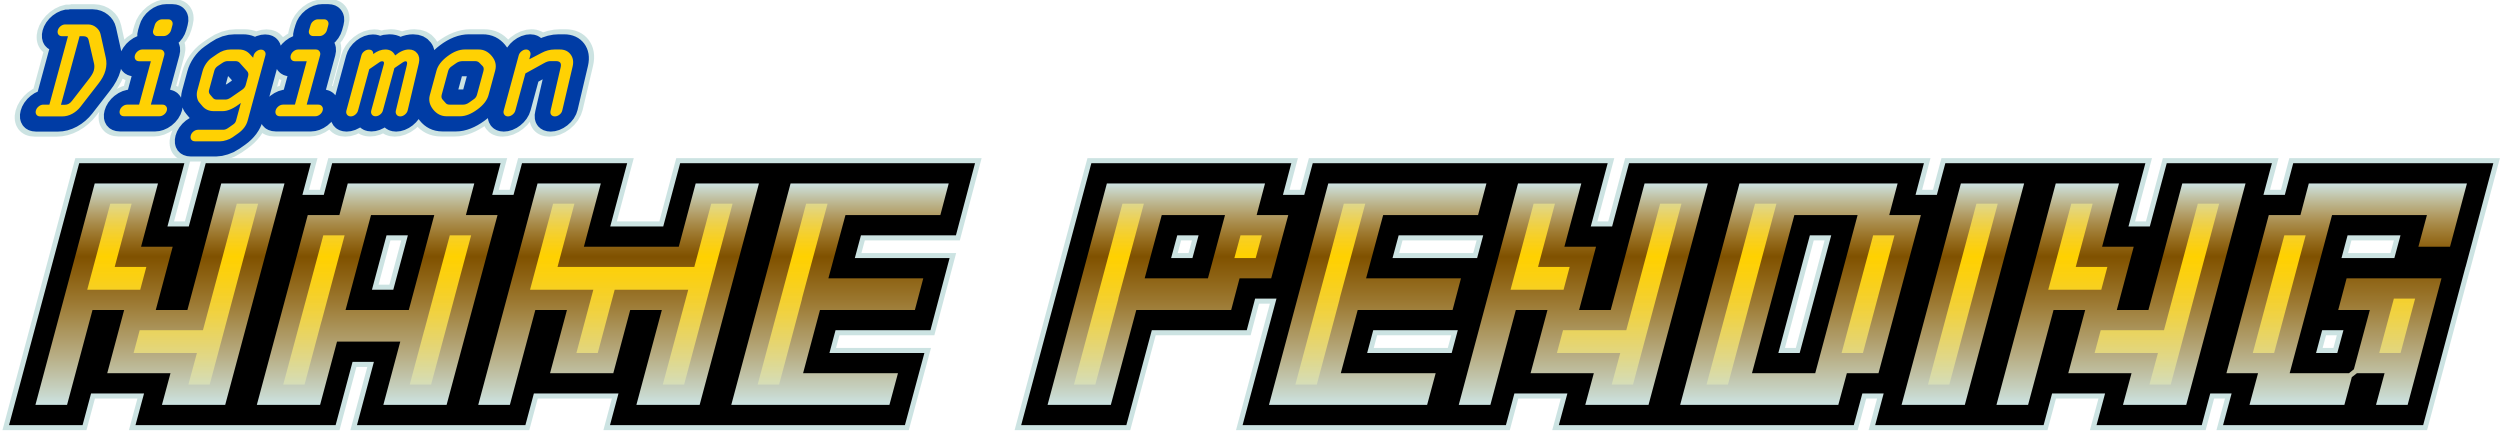
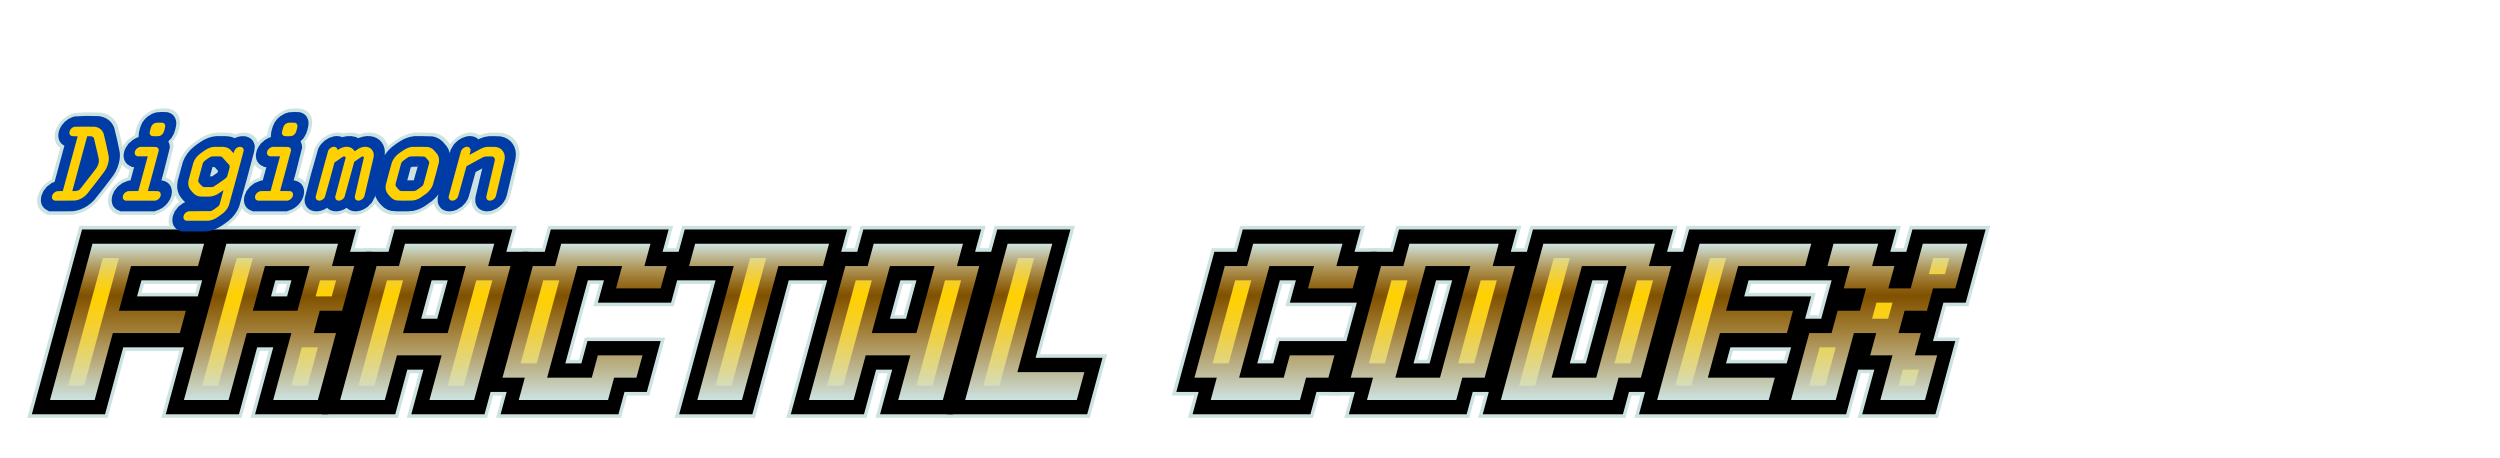
- <svg xmlns="http://www.w3.org/2000/svg" xmlns:xlink="http://www.w3.org/1999/xlink" width="494" height="85" version="1.1">
+ <svg xmlns="http://www.w3.org/2000/svg" xmlns:xlink="http://www.w3.org/1999/xlink" width="700" height="128" version="1.1">
  <defs>
-     <path id="text4183" aria-label="NAME PENDING" d="M 457.719,-5.469 456.25,0 H 437.5 l 1.688,-6.25 h -6.25 l 8.375,-31.25 h 6.25 l 1.656,-6.25 h 31.25 l -3.344,12.5 h -6.25 l 1.688,-6.25 h -18.75 l -8.375,31.25 h 11.719 L 458.125,-7.031 461.281,-18.75 h -6.25 L 456.688,-25 h 18.75 L 468.75,0 h -6.25 l 1.688,-6.25 h -5.469 z M 398.781,-18.75 393.75,0 h -6.25 l 11.719,-43.75 h 12.5 l -3.344,12.5 h 6.25 l -3.344,12.5 h 6.25 l 6.688,-25 h 12.5 L 425,0 h -12.5 l 1.688,-6.25 h -12.5 l 3.344,-12.5 z M 368.75,0 380.469,-43.75 h 12.5 L 381.25,0 Z m -8.688,-37.5 h -12.5 l -8.375,31.25 h 12.5 z M 325,0 336.719,-43.75 h 31.25 l -1.656,6.25 h 6.25 l -8.375,31.25 h -6.25 L 356.25,0 Z M 292.531,-18.75 287.5,0 h -6.25 l 11.719,-43.75 h 12.5 l -3.344,12.5 h 6.25 l -3.344,12.5 h 6.25 l 6.688,-25 h 12.5 L 318.75,0 h -12.5 l 1.688,-6.25 h -12.5 l 3.344,-12.5 z M 243.75,0 255.469,-43.75 h 31.25 l -1.656,6.25 h -18.75 l -3.375,12.5 h 18.75 l -1.656,6.25 h -18.75 l -3.344,12.5 h 18.75 L 275,0 Z m -8.688,-37.5 h -12.5 l -3.375,12.5 h 12.5 z m 2.875,12.5 -1.656,6.25 h -18.75 L 212.5,0 H 200 l 11.719,-43.75 h 31.25 l -1.656,6.25 h 6.25 l -3.375,12.5 z M 137.5,0 149.219,-43.75 h 31.25 l -1.656,6.25 h -18.75 l -3.375,12.5 h 18.75 l -1.656,6.25 h -18.75 l -3.344,12.5 h 18.75 L 168.75,0 Z M 98.781,-18.75 93.75,0 H 87.5 l 11.719,-43.75 h 12.5 l -3.344,12.5 h 18.75 l 3.344,-12.5 h 12.5 L 131.25,0 h -12.5 l 5.031,-18.75 h -6.25 l -3.344,12.5 h -12.5 l 3.344,-12.5 z m -25,0 5.031,-18.75 h -12.5 l -5.031,18.75 z M 59.594,-12.5 56.25,0 h -12.5 l 10.062,-37.5 h 6.25 l 1.656,-6.25 h 25 l -1.656,6.25 h 6.25 L 81.25,0 h -12.5 l 3.344,-12.5 z M 11.281,-18.75 6.25,0 H 0 l 11.719,-43.75 h 12.5 l -3.344,12.5 h 6.25 l -3.344,12.5 h 6.25 l 6.688,-25 h 12.5 L 37.5,0 H 25 l 1.688,-6.25 h -12.5 l 3.344,-12.5 z" />
-     <path id="text851" transform="skewX(-15.2)" aria-label="Digimon" d="m 100.648,-10.527 -3.131,2.037 v 7.342 q 0,0.465 -0.342,0.807 Q 96.834,0 96.369,0 95.904,0 95.562,-0.342 95.221,-0.684 95.221,-1.148 V -12.045 q 0,-0.479 0.328,-0.82 0.342,-0.355 0.82,-0.355 0.465,0 0.807,0.355 0.342,0.342 0.342,0.82 v 0.766 l 2.092,-1.271 q 1.053,-0.67 2.379,-0.67 h 1.066 q 1.367,0 2.365,0.971 0.998,0.971 1.053,2.393 l 0.314,8.709 q 0.014,0.465 -0.328,0.807 Q 106.117,0 105.639,0 105.188,0 104.846,-0.301 104.504,-0.615 104.49,-1.148 l -0.342,-8.572 q -0.041,-1.203 -1.258,-1.203 h -1.121 q -0.52,0 -1.121,0.396 z m -9.26,1.477 v 4.854 q 0,1.545 -1.463,2.857 -1.449,1.312 -2.994,1.312 h -2.693 q -1.572,0 -3.008,-1.326 -1.436,-1.34 -1.436,-2.844 v -4.854 q 0,-1.504 1.395,-2.83 1.408,-1.34 3.049,-1.34 h 2.693 q 1.545,-0.027 2.994,1.285 1.463,1.312 1.463,2.885 z m -9.27,0.096 v 4.648 q 0,0.629 0.451,0.998 l 0.861,0.738 q 0.287,0.246 0.807,0.246 h 2.666 q 0.588,0 1.066,-0.424 l 0.697,-0.615 q 0.424,-0.328 0.424,-0.916 v -4.648 q 0,-0.684 -0.424,-1.012 l -0.807,-0.643 q -0.41,-0.342 -0.957,-0.342 h -2.379 q -0.779,0 -1.203,0.369 l -0.779,0.67 q -0.424,0.355 -0.424,0.93 z M 64.137,-1.148 V -12.045 q 0,-0.479 0.328,-0.807 0.342,-0.342 0.82,-0.342 0.889,0 1.121,0.875 0.957,-0.902 2.133,-0.902 1.381,0 2.27,1.176 1.094,-1.176 2.406,-1.176 1.066,0 1.846,0.766 0.793,0.752 0.848,1.928 l 0.328,9.379 q 0,0.465 -0.342,0.807 Q 75.553,0 75.088,0 74.609,0 74.268,-0.342 73.926,-0.684 73.912,-1.148 l -0.273,-9.01 q -0.027,-0.738 -0.451,-0.738 -0.232,0 -0.479,0.205 l -1.367,1.148 v 8.395 q 0,0.465 -0.342,0.793 -0.328,0.328 -0.807,0.328 -0.465,0 -0.807,-0.328 -0.342,-0.342 -0.342,-0.82 v -9.133 q 0,-0.588 -0.506,-0.588 -0.246,0 -0.451,0.178 l -1.654,1.395 v 8.176 q 0,0.465 -0.328,0.807 Q 65.777,0 65.312,0 64.834,0 64.479,-0.342 64.137,-0.684 64.137,-1.148 Z M 53.619,-19.182 h 1.203 q 0.479,0 0.807,0.342 0.342,0.328 0.342,0.807 v 0.984 q 0,0.479 -0.342,0.834 -0.328,0.342 -0.807,0.342 h -1.23 q -0.492,0 -0.834,-0.355 -0.328,-0.355 -0.314,-0.793 l 0.027,-1.012 q 0,-0.479 0.328,-0.807 0.342,-0.342 0.82,-0.342 z m 4.676,19.154 h -7 q -0.479,0 -0.82,-0.328 -0.328,-0.342 -0.328,-0.82 0,-0.465 0.328,-0.807 0.342,-0.342 0.82,-0.342 h 2.352 v -8.572 h -2.324 q -0.479,0 -0.82,-0.342 -0.328,-0.342 -0.328,-0.807 0,-0.479 0.328,-0.82 0.342,-0.355 0.82,-0.355 h 3.5 q 0.479,0 0.807,0.355 0.342,0.342 0.342,0.82 v 9.721 h 2.297 q 0.479,0 0.82,0.342 0.355,0.328 0.355,0.807 0,0.479 -0.342,0.82 -0.342,0.328 -0.807,0.328 z M 40.846,4.922 h -4.977 q -0.479,0 -0.82,-0.328 -0.328,-0.328 -0.328,-0.82 0,-0.479 0.328,-0.807 0.342,-0.328 0.82,-0.328 h 4.977 q 0.451,0 0.848,-0.342 L 42.473,1.627 Q 42.869,1.326 42.869,0.834 V -2.666 q -1.613,1.627 -3.145,1.627 h -1.764 q -1.367,0 -2.461,-0.943 l -0.861,-0.766 q -0.424,-0.355 -0.738,-1.039 -0.301,-0.684 -0.301,-1.34 v -3.801 q 0,-0.807 0.301,-1.531 0.314,-0.725 0.738,-1.08 l 0.943,-0.807 q 1.012,-0.875 2.379,-0.875 h 1.654 q 1.354,0 2.461,0.957 l 0.793,0.67 -0.027,-0.451 q 0,-0.465 0.342,-0.807 0.342,-0.342 0.807,-0.342 0.479,0 0.82,0.342 0.355,0.328 0.355,0.807 V 0.834 q 0,1.463 -1.176,2.502 L 43.061,4.143 Q 42.705,4.457 42.049,4.689 41.406,4.922 40.846,4.922 Z m -1.312,-15.846 h -1.545 q -0.506,0 -0.971,0.396 l -0.711,0.588 q -0.41,0.342 -0.41,0.93 v 3.828 q 0,0.465 0.451,0.875 l 0.752,0.67 q 0.355,0.301 0.752,0.301 h 1.873 q 0.41,0 0.902,-0.41 l 1.818,-1.545 q 0.424,-0.369 0.424,-0.902 v -1.736 q 0,-0.629 -0.479,-1.025 l -1.873,-1.6 q -0.396,-0.369 -0.984,-0.369 z m -16.711,-8.258 h 1.203 q 0.479,0 0.807,0.342 0.342,0.328 0.342,0.807 v 0.984 q 0,0.479 -0.342,0.834 -0.328,0.342 -0.807,0.342 h -1.23 q -0.492,0 -0.834,-0.355 -0.328,-0.355 -0.314,-0.793 l 0.027,-1.012 q 0,-0.479 0.328,-0.807 0.342,-0.342 0.82,-0.342 z m 4.676,19.154 h -7 q -0.479,0 -0.82,-0.328 -0.328,-0.342 -0.328,-0.82 0,-0.465 0.328,-0.807 0.342,-0.342 0.82,-0.342 h 2.352 v -8.572 h -2.324 q -0.479,0 -0.82,-0.342 -0.328,-0.342 -0.328,-0.807 0,-0.479 0.328,-0.82 0.342,-0.355 0.82,-0.355 h 3.5 q 0.479,0 0.807,0.355 0.342,0.342 0.342,0.82 v 9.721 h 2.297 q 0.479,0 0.82,0.342 0.355,0.328 0.355,0.807 0,0.479 -0.342,0.82 -0.342,0.328 -0.807,0.328 z M 3.951,-18.17 h 4.539 q 0.889,0.014 1.723,0.574 0.848,0.561 1.244,1.354 l 2.27,4.594 q 0.643,1.244 0.643,2.598 0,1.258 -0.684,2.584 l -2.283,4.539 q -0.438,0.875 -1.258,1.408 Q 9.324,0 8.312,0 H 3.924 Q 3.445,0 3.104,-0.342 2.775,-0.684 2.775,-1.148 q 0,-0.479 0.328,-0.82 0.342,-0.355 0.82,-0.355 h 1.203 V -15.846 H 3.951 q -0.479,0 -0.82,-0.342 -0.328,-0.355 -0.328,-0.834 0,-0.465 0.328,-0.807 0.342,-0.342 0.82,-0.342 z m 3.473,2.324 v 13.549 h 0.807 q 0.766,0 1.148,-0.752 l 2.27,-4.512 q 0.424,-0.889 0.424,-1.49 0,-0.752 -0.342,-1.422 l -2.352,-4.676 q -0.369,-0.697 -1.203,-0.697 z" />
-     <linearGradient id="linearGradient4204" x1="0" y1="-43.75" x2="0" y2="0" gradientUnits="userSpaceOnUse">
-       <stop offset="0" style="stop-color:#cce3e2;stop-opacity:1" />
-       <stop offset="0.33" style="stop-color:#ffa300;stop-opacity:0.5" />
-       <stop offset="0.66" style="stop-color:#e3c57a;stop-opacity:0.75" />
-       <stop offset="1" style="stop-color:#cce3e2;stop-opacity:1" />
+     <g id="text851" transform="skewX(-15.2)">
+       <path id="path1596" d="m23.948,-15.064q0.084,0 2.24,0 1.82,0 2.044,0.028 0.252,0 0.476,0.112 0.252,0.112 0.448,0.336 0.168,0.224 0.252,0.504 0.028,0.112 0.028,5.768v5.628h1.428l1.428,0.028 0.112,0.028q0.588,0.168 0.84,0.7 0.14,0.252 0.14,0.588 0,0.336 -0.14,0.588 -0.252,0.532 -0.84,0.7l-0.14,0.056h-4.172 -4.144l-0.14,-0.056q-0.448,-0.112 -0.728,-0.476 -0.252,-0.364 -0.252,-0.812 0,-0.448 0.252,-0.784 0.28,-0.364 0.728,-0.504l0.112,-0.028 1.428,-0.028h1.428v-4.844 -4.872h-1.428 -1.428l-0.112,-0.056q-0.532,-0.14 -0.812,-0.588 -0.28,-0.476 -0.14,-1.008 0.084,-0.392 0.392,-0.644 0.308,-0.28 0.7,-0.364zm2.604,-6.748q0.112,-0.028 0.952,-0.028 0.7,0 0.84,0.028 0.14,0 0.364,0.112 0.392,0.196 0.588,0.616 0.14,0.28 0.14,1.148 0,0.868 -0.14,1.148 -0.196,0.42 -0.588,0.616 -0.28,0.14 -1.176,0.14 -0.952,0 -1.204,-0.084 -0.252,-0.084 -0.476,-0.308 -0.224,-0.252 -0.308,-0.476 -0.084,-0.252 -0.084,-1.036 0,-0.784 0.084,-1.036 0.084,-0.252 0.308,-0.476 0.308,-0.28 0.7,-0.364 z" />
+       <use height="100%" width="100%" transform="translate(37.03125)" xlink:href="#path1596" y="0" x="0" />
+       <path d="m115.182,-15.064q0.476,-0.084 0.924,0.168 0.392,0.252 0.56,0.644 0.084,0.252 0.084,0.868l0.028,0.56 1.316,-0.84q1.344,-0.868 1.596,-1.008 0.616,-0.308 1.344,-0.392 0.252,-0.028 1.288,0 1.064,0 1.232,0.028 1.344,0.224 2.268,1.176 0.952,0.98 1.12,2.352 0,0.14 0.168,4.984 0.168,4.816 0.168,5.124 0,0.252 -0.028,0.392 -0.112,0.476 -0.504,0.756 -0.392,0.28 -0.868,0.252 -0.812,-0.056 -1.148,-0.784 -0.084,-0.196 -0.112,-0.7 -0.028,-0.532 -0.168,-4.704 -0.168,-5.012 -0.196,-5.152 -0.14,-0.728 -0.868,-0.98l-0.168,-0.056h-0.98q-1.092,0 -1.344,0.112 -0.112,0.056 -2.128,1.344l-1.988,1.288 -0.028,4.256q0,3.612 -0.028,4.004 0,0.392 -0.112,0.616 -0.196,0.42 -0.588,0.616 -0.532,0.252 -1.064,0.056 -0.252,-0.084 -0.476,-0.308 -0.308,-0.308 -0.392,-0.728 0,-0.14 0,-6.412 0,-6.3 0,-6.44 0.084,-0.392 0.392,-0.7 0.308,-0.308 0.7,-0.392zm-15.128,0q0.168,0 2.184,0 2.016,0 2.184,0.028 0.42,0.056 0.784,0.196 0.644,0.252 1.12,0.616 0.952,0.812 1.26,1.12 1.008,0.98 1.176,2.408 0.028,0.224 0.028,3.192 0,2.94 -0.028,3.192 -0.196,1.372 -1.176,2.352 -0.308,0.308 -1.26,1.092 -0.7,0.56 -1.652,0.784 -0.42,0.084 -2.492,0.084 -2.072,0 -2.52,-0.084 -0.868,-0.196 -1.596,-0.756 -0.924,-0.728 -1.4,-1.232 -0.924,-0.952 -1.064,-2.324 -0.028,-0.196 -0.028,-3.136 0,-2.968 0.028,-3.22 0.168,-1.316 1.064,-2.268 0.532,-0.56 1.428,-1.232 0.84,-0.644 1.96,-0.812zm4.116,2.716q-0.084,-0.028 -1.96,-0.056 -1.932,0 -2.128,0.084 -0.224,0.084 -0.392,0.196l-0.588,0.532q-0.448,0.392 -0.588,0.532 -0.112,0.14 -0.196,0.392l-0.056,0.14v2.968q0,2.492 0,2.8 0.028,0.308 0.112,0.504 0.14,0.28 0.812,0.84 0.588,0.504 0.728,0.588 0.224,0.112 0.448,0.14 0.224,0 1.82,0 1.568,0 1.792,0 0.224,-0.028 0.392,-0.112 0.196,-0.084 0.84,-0.644 0.504,-0.42 0.616,-0.56 0.14,-0.14 0.224,-0.392l0.056,-0.168v-2.968q0,-2.94 -0.028,-3.052 -0.084,-0.28 -0.252,-0.504 -0.028,-0.056 -0.588,-0.532 -0.532,-0.476 -0.672,-0.56 -0.168,-0.112 -0.392,-0.168zM77.927,-15.064q0.504,-0.084 0.924,0.168 0.42,0.252 0.56,0.644 0.028,0.084 0.028,0.112 0,0 0.14,-0.112 0.756,-0.672 1.764,-0.812 1.344,-0.168 2.464,0.728 0.252,0.196 0.448,0.448l0.056,0.084 0.308,-0.252q0.42,-0.392 0.616,-0.504 0.98,-0.644 2.1,-0.504 1.008,0.14 1.764,0.868 0.84,0.812 0.98,1.988 0.028,0.168 0.196,5.516 0.196,5.32 0.196,5.432 -0.028,0.252 -0.14,0.504 -0.196,0.42 -0.616,0.616 -0.224,0.112 -0.504,0.14 -0.392,0.028 -0.756,-0.196 -0.308,-0.168 -0.476,-0.476 -0.112,-0.196 -0.168,-0.448 -0.028,-0.112 -0.224,-5.46 -0.168,-5.376 -0.196,-5.46 -0.056,-0.196 -0.252,-0.308 -0.112,-0.056 -0.224,-0.028 -0.084,0 -0.168,0.028 -0.056,0.028 -0.896,0.756l-0.84,0.728 -0.028,4.872q0,4.9 -0.028,4.984 -0.084,0.308 -0.252,0.504 -0.196,0.224 -0.448,0.364 -0.532,0.252 -1.064,0.056 -0.224,-0.084 -0.448,-0.28 -0.28,-0.252 -0.392,-0.672 -0.028,-0.084 -0.028,-5.516l-0.028,-5.404 -0.028,-0.112q-0.112,-0.196 -0.28,-0.28 -0.112,-0.028 -0.28,-0.028 -0.14,0 -0.252,0.056 -0.084,0.056 -1.008,0.868l-0.924,0.784v4.788q-0.028,4.788 -0.056,4.872 -0.084,0.308 -0.252,0.504 -0.196,0.224 -0.448,0.364 -0.504,0.252 -1.036,0.056 -0.252,-0.084 -0.504,-0.308 -0.308,-0.308 -0.364,-0.728 -0.028,-0.14 -0.028,-6.412 0,-6.3 0.028,-6.44 0.056,-0.392 0.364,-0.7 0.308,-0.308 0.7,-0.392zm-33.419,0q0.196,0 1.428,0 1.26,-0.028 1.512,0.028 1.092,0.14 1.932,0.756 0.14,0.112 0.644,0.56l0.532,0.448v-0.336q0.028,-0.392 0.112,-0.644 0.14,-0.392 0.56,-0.644 0.224,-0.14 0.504,-0.168 0.448,-0.056 0.84,0.168 0.308,0.168 0.476,0.476 0.056,0.112 0.112,0.224 0.056,0.196 0.056,0.98 0.028,0.756 0.028,6.832 0,7.448 -0.028,7.7 -0.168,1.316 -1.064,2.24 -0.336,0.364 -1.344,1.176 -0.924,0.756 -2.156,0.896 -0.196,0 -3.192,0h-3.024L42.323,5.6q-0.448,-0.14 -0.728,-0.504 -0.252,-0.364 -0.252,-0.812 0,-0.448 0.252,-0.812 0.28,-0.336 0.728,-0.476l0.112,-0.028 3.052,-0.028h3.052l0.112,-0.028q0.28,-0.084 0.952,-0.672 0.532,-0.448 0.672,-0.616 0.14,-0.14 0.224,-0.392l0.056,-0.168v-1.988q0,-0.616 0,-1.008 0,-0.392 0,-0.616 0,-0.224 0,-0.308 0,-0.084 -0.028,-0.056 0,0 -0.504,0.42 -0.672,0.56 -0.868,0.7 -0.784,0.504 -1.764,0.644 -0.224,0.028 -1.428,0.028 -1.204,0 -1.428,-0.028 -1.148,-0.14 -2.016,-0.812 -0.924,-0.728 -1.4,-1.232 -0.728,-0.756 -0.98,-1.792 -0.084,-0.336 -0.112,-0.644 0,-0.336 0,-2.38 0,-2.436 0,-2.632 0.14,-1.4 1.092,-2.38 0.476,-0.504 1.4,-1.232 0.868,-0.672 1.988,-0.812zm2.688,2.688q-0.14,-0.028 -1.26,-0.028 -1.12,0 -1.232,0.028 -0.224,0.056 -0.392,0.168 -0.168,0.084 -0.672,0.532 -0.672,0.588 -0.812,0.84 -0.084,0.196 -0.112,0.476 0,0.252 0,2.268 0,1.988 0,2.268 0.028,0.252 0.112,0.448 0.14,0.252 0.812,0.84 0.7,0.588 0.98,0.672l0.14,0.056h1.204q1.036,0 1.204,0 0.168,-0.028 0.392,-0.14 0.14,-0.084 1.036,-0.84l1.232,-1.064q0.532,-0.448 0.672,-0.812l0.056,-0.168v-1.26 -1.288l-0.056,-0.112q-0.084,-0.308 -0.252,-0.504 -0.084,-0.084 -1.288,-1.092 -1.176,-1.036 -1.288,-1.092 -0.224,-0.168 -0.476,-0.196zM4.116,-20.692q0.084,-0.028 2.716,-0.028 2.632,0 2.856,0.028 0.924,0.112 1.708,0.616 0.784,0.504 1.288,1.288 0.084,0.14 1.54,3.024 1.204,2.436 1.428,2.94 0.252,0.504 0.392,1.008 0.168,0.672 0.168,1.456 0,0.784 -0.168,1.456 -0.14,0.504 -0.392,1.036 -0.224,0.504 -1.428,2.912 -1.456,2.884 -1.568,3.052 -0.336,0.56 -0.868,1.008 -0.896,0.728 -2.044,0.868Q9.464,0 6.776,0H4.088L3.976,-0.056Q3.528,-0.196 3.248,-0.532 2.996,-0.896 2.996,-1.344q0,-0.448 0.252,-0.784 0.28,-0.364 0.728,-0.504 0.112,-0.028 0.868,-0.056h0.784v-7.672 -7.672H4.844q-0.756,0 -0.868,-0.056 -0.616,-0.168 -0.868,-0.728 -0.252,-0.56 0,-1.12 0.28,-0.644 1.008,-0.756zm5.46,2.688Q9.492,-18.032 8.904,-18.032H8.288v7.672 7.672h0.616q0.672,0 0.924,-0.14 0.28,-0.112 0.476,-0.364 0.084,-0.112 2.324,-4.564 0.644,-1.288 0.728,-1.512 0.112,-0.42 0.168,-0.84 0.056,-0.672 -0.168,-1.344 -0.084,-0.224 -0.728,-1.512 -2.24,-4.424 -2.324,-4.564 -0.28,-0.336 -0.728,-0.476 z" id="path1606" />
+     </g>
+     <g transform="skewX(-15.2)" id="text4183">
+       <path d="m506.25,-31.25h6.25v-12.5H525v12.5h-6.25V-25h-6.25v6.25h6.25v6.25H525V0h-12.5v-12.5h-6.25v-6.25H500V0h-12.5v-18.75h6.25V-25H500v-6.25h-6.25v-6.25h-6.25v-6.25H500v6.25h6.25zM450,0v-43.75h31.25v6.25H462.5V-25h18.75v6.25H462.5v12.5h18.75V0Zm-18.75,-37.5h-12.5v31.25h12.5zm-25,37.5v-43.75h31.25v6.25h6.25V-6.25H437.5V0ZM387.5,-37.5H375v31.25h12.5zM368.75,-6.25H362.5V-37.5h6.25v-6.25h25v6.25H400v31.25h-6.25V0h-25zM287.5,-7.812V0h-31.25v-43.75h12.5V-7.812ZM206.25,-43.75v6.25h-12.5V0h-12.5v-37.5h-12.5v-6.25zM62.5,-37.5H50V-25h12.5zm6.25,18.75H75V0H62.5V-18.75H50V0H37.5v-43.75h31.25v6.25H75V-25h-6.25zm-37.5,-25v6.25H12.5V-25h18.75v6.25H12.5V0H0v-43.75 z" />
+       <path id="path1554" d="M106.25,-18.75V-37.5h-12.5v18.75zm-12.5,6.25V0h-12.5v-37.5h6.25v-6.25h25v6.25h6.25V0h-12.5v-12.5 z" />
+       <use height="100%" width="100%" transform="translate(131.25)" xlink:href="#path1554" y="0" x="0" />
+       <path id="path1556" d="m150,-12.5h12.5v6.25h-6.25V0h-25V-6.25H125V-37.5h6.25v-6.25h25v6.25h6.25v6.25H150V-37.5H137.5V-6.25H150 Z" />
+       <use height="100%" width="100%" transform="translate(193.75)" xlink:href="#path1556" y="0" x="0" />
+     </g>
+     <linearGradient id="lg1">
+       <stop style="stop-color:#cce3e2;" offset="0" />
+       <stop offset="0.33" style="stop-color:#ffa300;stop-opacity:0.498" />
+       <stop style="stop-color:#e3c57a;stop-opacity:0.769" offset="0.66" />
+       <stop style="stop-color:#cce3e2;" offset="1" />
    </linearGradient>
+     <linearGradient xlink:href="#lg1" id="linearGradient4204" x1="0" y1="-43.75" x2="0" y2="0" gradientUnits="userSpaceOnUse" />
  </defs>
-   <g stroke-miterlimit="4">
-     <g transform="translate(7,80)">
-       <use xlink:href="#text4183" style="fill:#cce3e2;stroke:#cce3e2;stroke-width:10;" />
-       <use xlink:href="#text4183" style="fill:#ffff00;stroke:#000000;stroke-width:8;" />
-       <use xlink:href="#text4183" fill="url(#linearGradient4204)" />
-     </g>
-     <g transform="translate(4,23)">
-       <use xlink:href="#text851" style="fill:#000000;stroke:#cce3e2;stroke-width:8;" />
-       <use xlink:href="#text851" style="fill:#000000;stroke:#003ca5;stroke-width:6;" />
-       <use xlink:href="#text851" style="fill:#ffd103" />
-     </g>
-   </g>
+   <use style="fill:#000000;stroke:#cce3e2;stroke-width:8;" height="100%" width="100%" transform="translate(11.22461,56.18164)" xlink:href="#text851" y="0" x="0" />
+   <use style="fill:#cce3e2;stroke:#cce3e2;stroke-width:10;" transform="translate(14,112)" height="100%" width="100%" xlink:href="#text4183" y="0" x="0" />
+   <use x="0" y="0" xlink:href="#text4183" width="100%" height="100%" transform="translate(14,112)" style="fill:#ffff00;stroke:#000000;stroke-width:8;" />
+   <use fill="url(#linearGradient4204)" transform="translate(14,112)" height="100%" width="100%" xlink:href="#text4183" y="0" x="0" />
+   <use x="0" y="0" xlink:href="#text851" transform="translate(11.22461,56.18164)" width="100%" height="100%" style="fill:#000000;stroke:#003ca5;stroke-width:6;" />
+   <use fill="#ffd103" height="100%" width="100%" transform="translate(11.22461,56.18164)" xlink:href="#text851" y="0" x="0" />
</svg>
